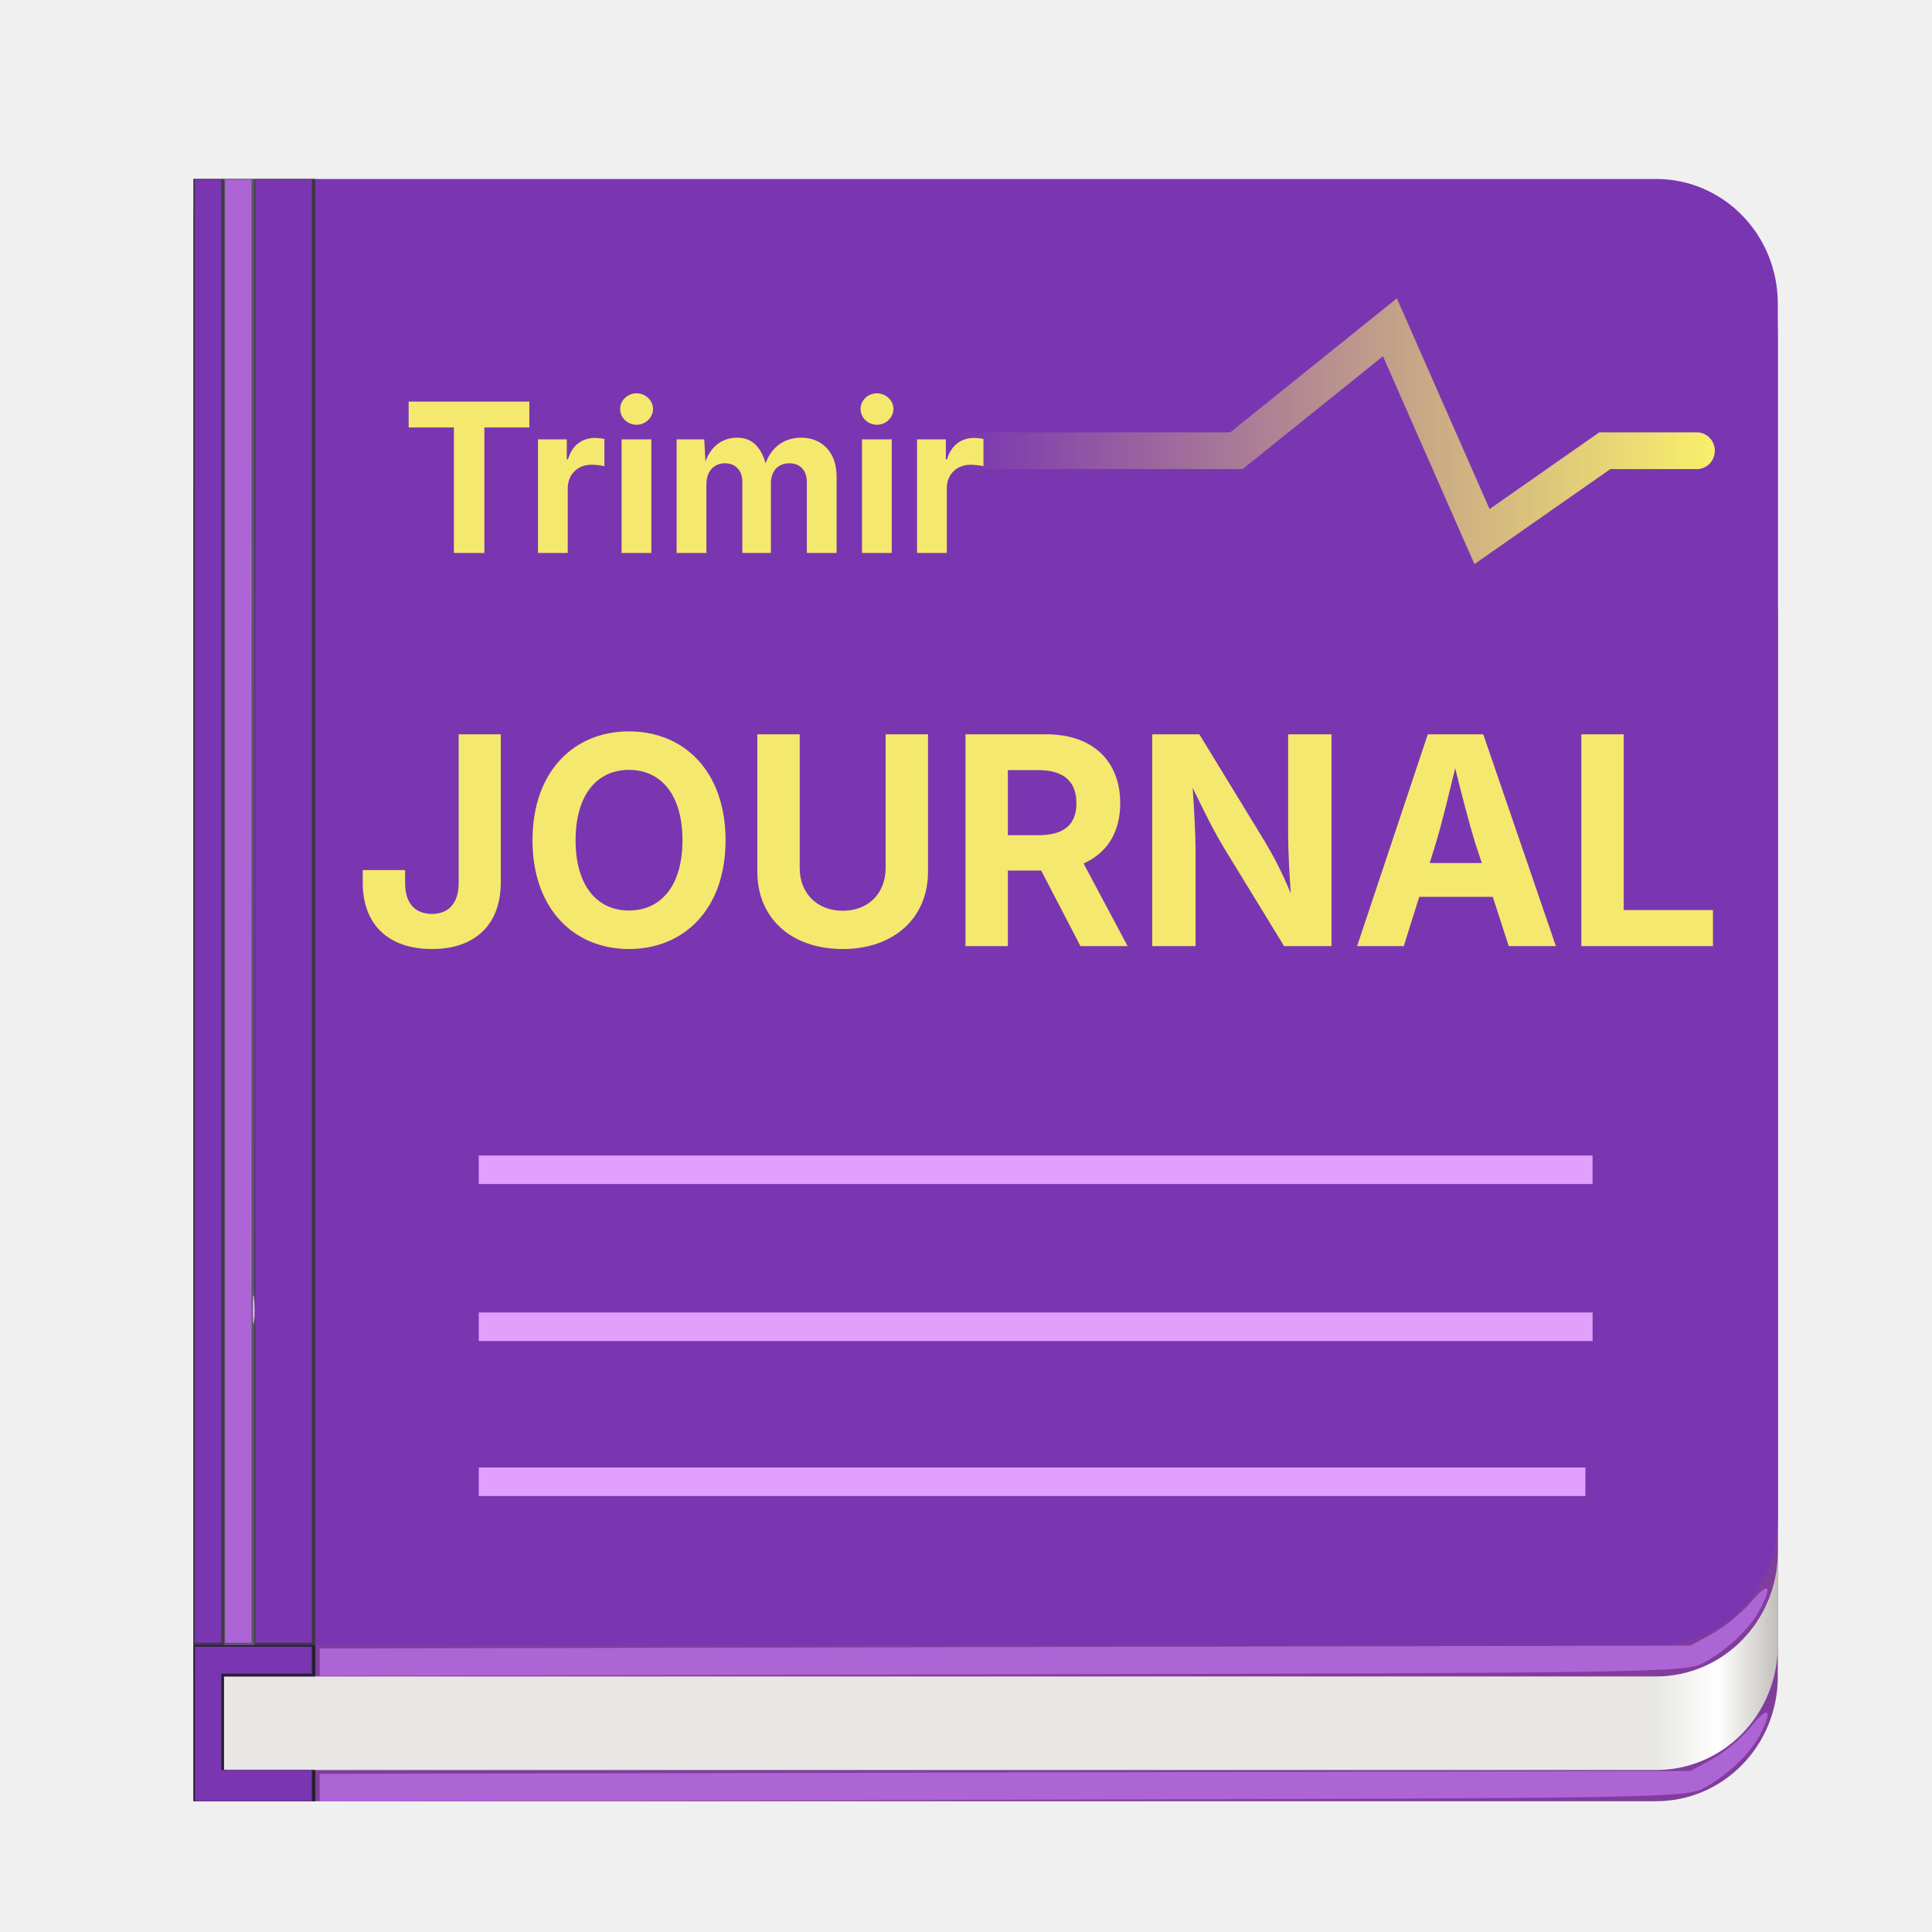
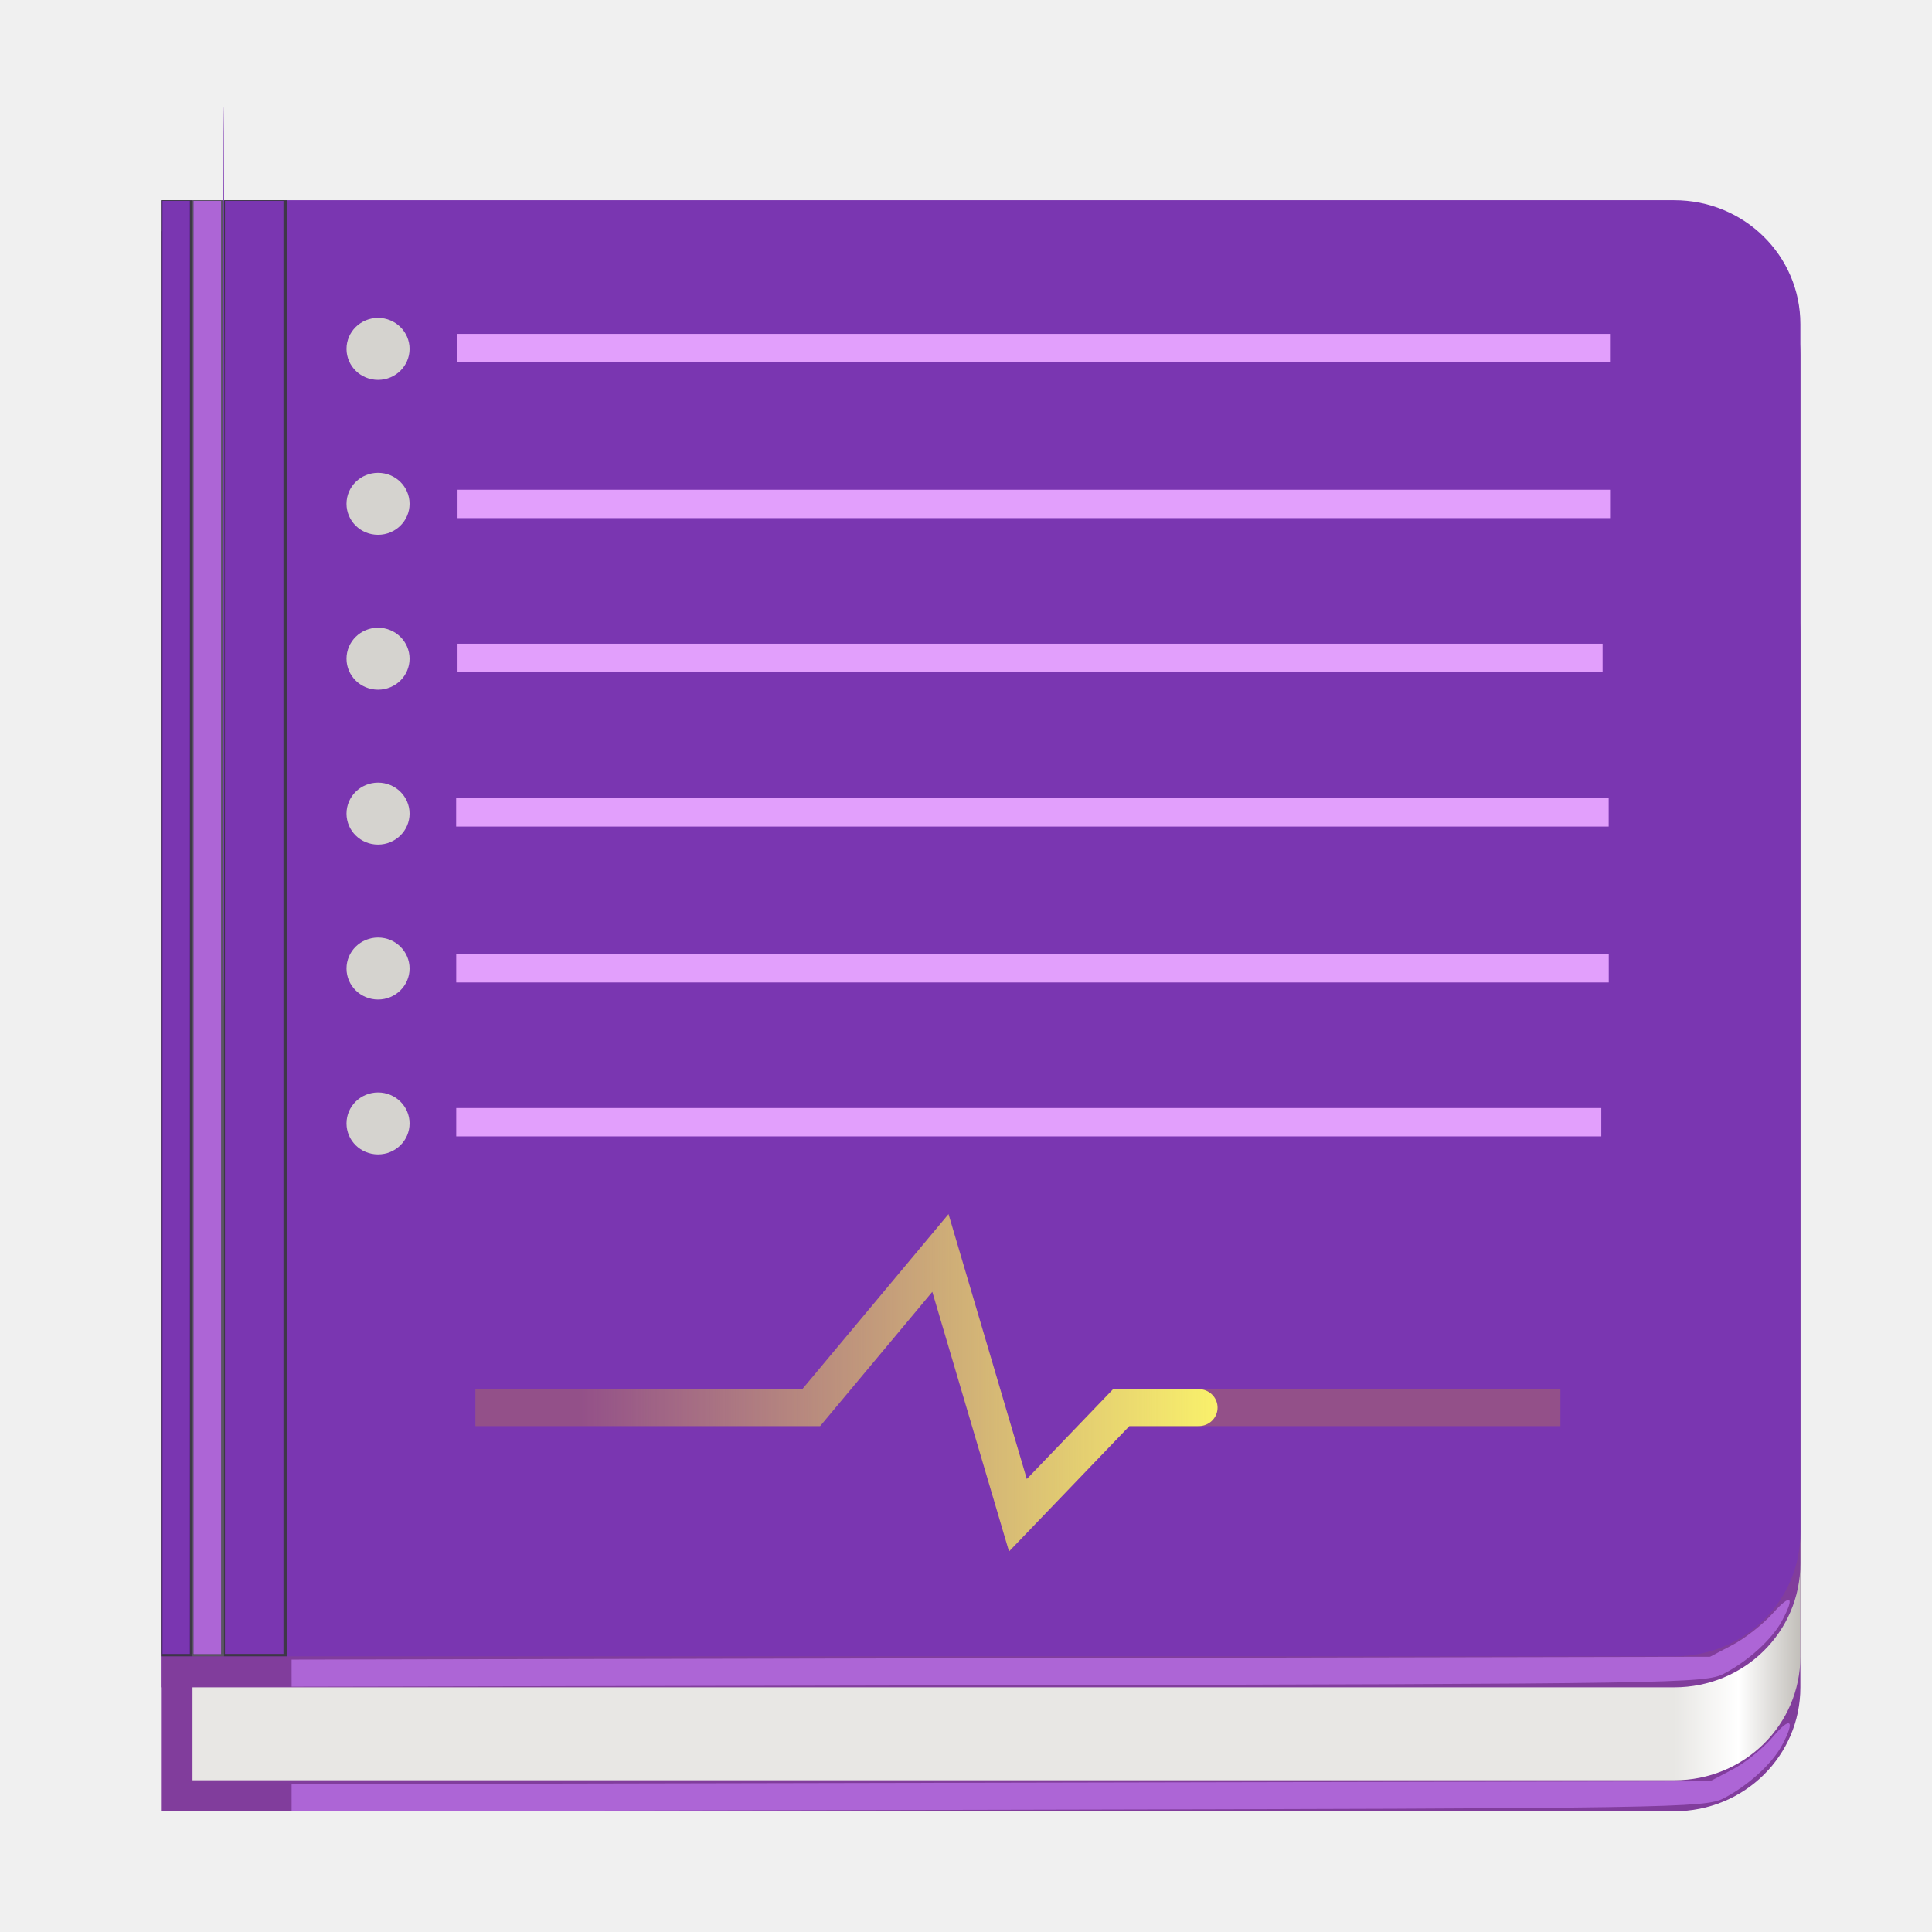
<svg xmlns="http://www.w3.org/2000/svg" xmlns:xlink="http://www.w3.org/1999/xlink" version="1.1" width="48" height="48" id="svg6649">
  <defs id="defs6651">
    <linearGradient id="linearGradient1201">
      <stop id="stop1193" style="stop-color:#ffffff;stop-opacity:1" offset="0" />
      <stop id="stop1195" style="stop-color:#ffffff;stop-opacity:0.235" offset="0.068" />
      <stop id="stop1197" style="stop-color:#ffffff;stop-opacity:0.157" offset="0.947" />
      <stop id="stop1199" style="stop-color:#ffffff;stop-opacity:0.392" offset="1" />
    </linearGradient>
    <linearGradient id="linearGradient854">
      <stop style="stop-color:#667885;stop-opacity:1" offset="0" id="stop850" />
      <stop style="stop-color:#485a6c;stop-opacity:1" offset="1" id="stop852" />
    </linearGradient>
    <linearGradient id="linearGradient3688-166-749">
      <stop id="stop2883" style="stop-color:#181818;stop-opacity:1" offset="0" />
      <stop id="stop2885" style="stop-color:#181818;stop-opacity:0" offset="1" />
    </linearGradient>
    <linearGradient id="linearGradient3702-501-757">
      <stop id="stop2895" style="stop-color:#181818;stop-opacity:0" offset="0" />
      <stop id="stop2897" style="stop-color:#181818;stop-opacity:1" offset="0.5" />
      <stop id="stop2899" style="stop-color:#181818;stop-opacity:0" offset="1" />
    </linearGradient>
    <radialGradient cx="4.993" cy="43.5" r="2.5" fx="4.993" fy="43.5" id="radialGradient3013-6" xlink:href="#linearGradient3688-166-749" gradientUnits="userSpaceOnUse" gradientTransform="matrix(2.003784,0,0,0.8999999,29.98813,4.850003)" />
    <radialGradient cx="4.993" cy="43.5" r="2.5" fx="4.993" fy="43.5" id="radialGradient3015-1" xlink:href="#linearGradient3688-166-749" gradientUnits="userSpaceOnUse" gradientTransform="matrix(2.003784,0,0,0.8999999,-18.01187,-83.15)" />
    <linearGradient xlink:href="#linearGradient854" id="linearGradient856-2" x1="23.528" y1="6.083" x2="23.528" y2="44.233" gradientUnits="userSpaceOnUse" />
    <linearGradient x1="39" y1="6" x2="39" y2="41.945" id="linearGradient3058-5" xlink:href="#linearGradient1201" gradientUnits="userSpaceOnUse" gradientTransform="translate(4e-6,1.000006)" />
    <linearGradient xlink:href="#linearGradient3702-501-757" id="linearGradient1191" gradientUnits="userSpaceOnUse" x1="25.058" y1="47.028" x2="25.058" y2="39.999" gradientTransform="matrix(1.142857,0,0,0.6428571,-3.428569,16.03572)" />
-     <linearGradient xlink:href="#linearGradient1879" id="linearGradient16772" gradientUnits="userSpaceOnUse" gradientTransform="matrix(0.25,0,0,0.25,-865.4083,643.0856)" x1="384" y1="120" x2="416" y2="120" />
+     <linearGradient xlink:href="#linearGradient1879" id="linearGradient1331" gradientUnits="userSpaceOnUse" gradientTransform="matrix(0.25,0,0,0.25,-725.1438,771.0926)" x1="384" y1="120" x2="416" y2="120" />
    <linearGradient id="linearGradient1879">
      <stop id="stop1873" offset="0" style="stop-color:#e8e7e4;stop-opacity:1" />
      <stop style="stop-color:#ffffff;stop-opacity:1" offset="0.511" id="stop1875" />
      <stop id="stop1877" offset="1" style="stop-color:#c2bfba;stop-opacity:1" />
    </linearGradient>
-     <linearGradient xlink:href="#linearGradient985" id="linearGradient16774" gradientUnits="userSpaceOnUse" gradientTransform="matrix(0.2518725,0,0,0.08601759,-841.276,619.0351)" x1="301" y1="33.559" x2="104" y2="33.559" />
+     <linearGradient xlink:href="#linearGradient985" id="linearGradient23456" gradientUnits="userSpaceOnUse" gradientTransform="matrix(0.2048564,0,0,0.1085316,-719.9477,806.3933)" x1="301" y1="33.559" x2="104" y2="33.559" />
    <linearGradient id="linearGradient985">
      <stop id="stop981" offset="0" style="stop-color:#f9f06b;stop-opacity:1" />
      <stop id="stop983" offset="1" style="stop-color:#f9f06b;stop-opacity:0" />
    </linearGradient>
  </defs>
-   <g id="g13297-6" style="display:inline;enable-background:new" transform="matrix(0.3784889,0,0,0.3875457,332.3538,-230.4398)">
-     <g id="g51144">
-       <path id="rect970-4-6-1" d="m -865.408,626.086 v 84 h 96 c 4.432,0 8,-3.568 8,-8 v -68 c 0,-4.432 -3.568,-8 -8,-8 z" style="display:inline;fill:#813d9c;fill-opacity:1;stroke:none;stroke-width:0.377;stroke-linejoin:round;stroke-miterlimit:4;stroke-dasharray:none;stroke-opacity:1;enable-background:new" />
-       <path style="display:inline;fill:url(#linearGradient16772);fill-opacity:1;stroke:none;stroke-width:6;stroke-linecap:butt;stroke-linejoin:miter;stroke-miterlimit:4;stroke-dasharray:none;stroke-dashoffset:0;stroke-opacity:1;marker:none;marker-start:none;marker-mid:none;marker-end:none;paint-order:normal;enable-background:new" d="m -863.408,638.086 v 70 h 94 c 4.432,0 8,-3.568 8,-8 v -54 c 0,-4.432 -3.568,-8 -8,-8 z" id="rect954-3-6-3-2-0" />
-       <path id="rect970-5-3-1-8-6" d="m -865.408,608.086 v 94 h 96 c 4.432,0 8,-3.568 8,-8 v -78 c 0,-4.432 -3.568,-8 -8,-8 z" style="display:inline;fill:#813d9c;fill-opacity:1;stroke:none;stroke-width:0.377;stroke-linejoin:round;stroke-miterlimit:4;stroke-dasharray:none;stroke-opacity:1;enable-background:new" />
-       <path id="rect970-5-4-4-1" d="m -865.408,606.086 v 94 h 96 c 4.432,0 8,-3.568 8,-8 v -78 c 0,-4.432 -3.568,-8 -8,-8 z" style="display:inline;fill:#7a36b1;fill-opacity:1;stroke:none;stroke-width:0.377;stroke-linejoin:round;stroke-miterlimit:4;stroke-dasharray:none;stroke-opacity:1;enable-background:new" />
-       <rect y="606.086" x="-865.408" height="94" width="8" id="rect1073-6-7-5" style="display:inline;fill:#3d3846;fill-opacity:1;stroke:none;stroke-width:4;stroke-linecap:round;stroke-linejoin:round;stroke-miterlimit:4;stroke-dasharray:none;stroke-dashoffset:0;stroke-opacity:1;enable-background:new" />
-       <path id="rect1201-7-2-9" d="m -865.408,700.086 v 10 h 8 v -2 h -6 v -6 h 6 v -2 z" style="display:inline;fill:#241f31;fill-opacity:1;stroke:none;stroke-width:4;stroke-linecap:round;stroke-linejoin:round;stroke-miterlimit:4;stroke-dasharray:none;stroke-dashoffset:0;stroke-opacity:1;enable-background:new" />
-       <path id="path1217-1-4-49" d="m -862.408,700.086 v -94" style="display:inline;opacity:0.15;fill:none;fill-rule:evenodd;stroke:#ffffff;stroke-width:2;stroke-linecap:butt;stroke-linejoin:miter;stroke-miterlimit:4;stroke-dasharray:none;stroke-opacity:1;enable-background:new" />
-       <path style="display:inline;fill:#7a36b1;fill-opacity:1;stroke-width:0.247;enable-background:new" d="M -861.351,653.03 V 606.13 h 1.856 1.856 v 46.899 46.899 h -1.856 -1.856 z" id="path32544-0-0" />
-       <path style="display:inline;fill:#7a36b1;fill-opacity:1;stroke-width:0.247;enable-background:new" d="m -861.477,653.03 c 0,-25.863 0.029,-36.406 0.064,-23.43 0.035,12.976 0.035,34.136 -1e-5,47.023 -0.035,12.886 -0.064,2.27 -0.064,-23.593 z" id="path32620-6-9" />
-       <path style="display:inline;fill:#ad65d6;fill-opacity:1;stroke-width:0.247;enable-background:new" d="M -863.331,653.03 V 606.13 h 0.866 0.866 v 46.899 46.899 h -0.866 -0.866 z" id="path32659-2-1" />
-       <path style="display:inline;fill:#4c158a;fill-opacity:1;stroke-width:0.247;enable-background:new" d="M -865.311,653.03 V 606.13 h 0.866 0.866 v 46.899 46.899 h -0.866 -0.866 z" id="path32735-9-7" />
-       <path style="display:inline;fill:#7a36b1;fill-opacity:1;stroke-width:0.247;enable-background:new" d="m -865.311,705.126 v -4.95 h 3.836 3.836 v 0.866 0.866 h -2.97 -2.97 v 3.094 3.094 h 2.97 2.97 v 0.99 0.99 h -3.836 -3.836 z" id="path32967-9-7" />
-       <path style="display:inline;fill:#7a36b1;fill-opacity:1;stroke-width:0.247;enable-background:new" d="M -863.331,653.03 V 606.13 h 0.866 0.866 v 46.899 46.899 h -0.866 -0.866 z" id="path33332-0-1" />
-       <path style="display:inline;fill:#7a36b1;fill-opacity:1;stroke-width:0.247;enable-background:new" d="M -865.311,653.03 V 606.13 h 0.866 0.866 v 46.899 46.899 h -0.866 -0.866 z" id="path33482-8-1" />
-       <path style="display:inline;fill:#e29ffc;fill-opacity:1;stroke-width:0.247;enable-background:new" d="m -861.521,678.521 c 10e-4,-0.817 0.048,-1.121 0.103,-0.676 0.055,0.445 0.054,1.113 -0.003,1.485 -0.057,0.372 -0.102,0.008 -0.1,-0.809 z" id="path33823-1-5" />
-       <path style="display:inline;fill:#ad65d6;fill-opacity:1;stroke-width:0.247;enable-background:new" d="M -863.331,653.03 V 606.13 h 0.866 0.866 v 46.899 46.899 h -0.866 -0.866 z" id="path33862-3-97" />
-       <text xml:space="preserve" style="font-size:24px;line-height:1.05;font-family:Roboto;-inkscape-font-specification:Roboto;text-align:start;text-anchor:start;display:inline;fill:#f4e96e;fill-opacity:1;enable-background:new" x="-854.92" y="630.062" id="text14366-1-9-7-1-7">
-         <tspan x="-854.92" y="630.062" style="font-style:normal;font-variant:normal;font-weight:bold;font-stretch:normal;font-size:13.333px;font-family:Inter;-inkscape-font-specification:'Inter Bold';text-align:start;text-anchor:start;fill:#f4e96e;fill-opacity:1" id="tspan166193-3-5-0-67"> Trimir</tspan>
-         <tspan x="-854.92" y="655.262" style="font-style:normal;font-variant:normal;font-weight:bold;font-stretch:normal;font-size:18.667px;font-family:Inter;-inkscape-font-specification:'Inter Bold';text-align:start;text-anchor:start;fill:#f4e96e;fill-opacity:1" id="tspan46341-3">JOURNAL</tspan>
-       </text>
-       <path id="path1092-6-1-3-7-5-1-0-0-7-0-6-7-3-6" style="display:inline;fill:none;stroke:url(#linearGradient16774);stroke-width:2.355;stroke-linecap:round;stroke-linejoin:miter;stroke-miterlimit:10;stroke-dasharray:none;stroke-opacity:1;enable-background:new" d="m -823.141,623.508 h 26.195 l 10.075,-7.914 6.045,13.419 8.06,-5.505 h 6.045" />
-       <path style="display:inline;fill:#e29ffc;fill-opacity:1;stroke-width:0.153;enable-background:new" d="m -846.679,689.605 v -0.915 h 36.32 36.32 v 0.915 0.915 h -36.32 -36.32 z" id="path209464-7-0-1-7-4-4-5" />
-       <a id="a211277-8-1-0-6" transform="matrix(0.9341682,0,0,1,-208.2805,229.3641)" style="display:inline;fill:#e29ffc;enable-background:new">
-         <path style="display:inline;fill:#e29ffc;fill-opacity:1;stroke-width:0.159;enable-background:new" d="m -683.387,450.303 v -0.915 h 39.133 39.133 v 0.915 0.915 h -39.133 -39.133 z" id="path209464-7-0-1-0-4-8-3-3" />
-       </a>
-       <a id="a211277-1-5-5-9-9" transform="matrix(0.9341682,0,0,1,-208.2851,219.3019)" style="display:inline;fill:#e29ffc;enable-background:new">
-         <path style="display:inline;fill:#e29ffc;fill-opacity:1;stroke-width:0.159;enable-background:new" d="m -683.387,450.303 v -0.915 h 39.133 39.133 v 0.915 0.915 h -39.133 -39.133 z" id="path209464-7-0-1-0-3-0-9-1-4" />
-       </a>
-       <path style="fill:#ad65d6;fill-opacity:1;stroke-width:0.349" d="m -857.123,701.171 v -0.875 l 44.992,-0.092 44.992,-0.092 1.431,-0.766 c 0.787,-0.421 1.927,-1.331 2.534,-2.022 1.165,-1.326 1.433,-1.13 0.61,0.446 -0.629,1.203 -2.137,2.605 -3.7,3.437 -1.172,0.624 -3.082,0.655 -46.04,0.745 l -44.817,0.094 z" id="path28190-9-8" />
-       <path style="fill:#ad65d6;fill-opacity:1;stroke-width:0.349" d="m -857.123,709.209 v -0.876 l 44.992,-0.092 44.992,-0.092 1.451,-0.776 c 0.798,-0.427 1.938,-1.367 2.534,-2.089 1.13,-1.37 1.436,-1.098 0.589,0.524 -0.629,1.203 -2.137,2.605 -3.7,3.437 -1.172,0.624 -3.083,0.655 -46.04,0.746 l -44.817,0.095 z" id="path28229-6-12" />
+   <rect style="opacity:0.35;fill:none;stroke:url(#linearGradient3058-5);stroke-width:1;stroke-linecap:round;stroke-linejoin:round;stroke-miterlimit:4;stroke-dasharray:none;stroke-dashoffset:0;stroke-opacity:1" id="rect6741-2" y="6.5" x="5.5" ry="3" rx="3" height="37" width="37" />
+   <g id="g27772" style="display:inline;enable-background:new" transform="matrix(0.3916354,0,0,0.3848602,287.9919,-277.5485)">
+     <path id="rect970-4-6-1-2" d="m -725.144,754.093 v 84 h 96 c 4.432,0 8,-3.568 8,-8 v -68 c 0,-4.432 -3.568,-8 -8,-8 z" style="display:inline;fill:#813d9c;fill-opacity:1;stroke:none;stroke-width:0.377;stroke-linejoin:round;stroke-miterlimit:4;stroke-dasharray:none;stroke-opacity:1;enable-background:new" />
+     <path style="display:inline;fill:url(#linearGradient1331);fill-opacity:1;stroke:none;stroke-width:6;stroke-linecap:butt;stroke-linejoin:miter;stroke-miterlimit:4;stroke-dasharray:none;stroke-dashoffset:0;stroke-opacity:1;marker:none;marker-start:none;marker-mid:none;marker-end:none;paint-order:normal;enable-background:new" d="m -723.144,766.093 v 70 h 94 c 4.432,0 8,-3.568 8,-8 v -54 c 0,-4.432 -3.568,-8 -8,-8 z" id="rect954-3-6-3-2-0-9" />
+     <path id="rect970-5-3-1-8-6-1" d="m -725.144,736.093 v 94 h 96 c 4.432,0 8,-3.568 8,-8 v -78 c 0,-4.432 -3.568,-8 -8,-8 z" style="display:inline;fill:#813d9c;fill-opacity:1;stroke:none;stroke-width:0.377;stroke-linejoin:round;stroke-miterlimit:4;stroke-dasharray:none;stroke-opacity:1;enable-background:new" />
+     <path id="rect970-5-4-4-1-2" d="m -725.144,734.093 v 94 h 96 c 4.432,0 8,-3.568 8,-8 v -78 c 0,-4.432 -3.568,-8 -8,-8 z" style="display:inline;fill:#7a36b1;fill-opacity:1;stroke:none;stroke-width:0.377;stroke-linejoin:round;stroke-miterlimit:4;stroke-dasharray:none;stroke-opacity:1;enable-background:new" />
+     <rect y="734.093" x="-725.144" height="94" width="8" id="rect1073-6-7-5-7" style="display:inline;fill:#3d3846;fill-opacity:1;stroke:none;stroke-width:4;stroke-linecap:round;stroke-linejoin:round;stroke-miterlimit:4;stroke-dasharray:none;stroke-dashoffset:0;stroke-opacity:1;enable-background:new" />
+     <path id="path1217-1-4-49-9" d="m -722.144,828.093 v -94" style="display:inline;opacity:0.15;fill:none;fill-rule:evenodd;stroke:#ffffff;stroke-width:2;stroke-linecap:butt;stroke-linejoin:miter;stroke-miterlimit:4;stroke-dasharray:none;stroke-opacity:1;enable-background:new" />
+     <path style="display:inline;fill:#7a36b1;fill-opacity:1;stroke-width:0.247;enable-background:new" d="m -721.086,781.037 v -46.899 h 1.856 1.856 v 46.899 46.899 h -1.856 -1.856 z" id="path32544-0-0-3" />
+     <path style="display:inline;fill:#7a36b1;fill-opacity:1;stroke-width:0.247;enable-background:new" d="m -721.212,757.037 c 0,-25.863 0.029,-36.406 0.064,-23.43 0.035,12.976 0.035,34.136 -1e-5,47.023 -0.035,12.886 -0.064,2.27 -0.064,-23.593 z" id="path32620-6-9-6" />
+     <path style="display:inline;fill:#ad65d6;fill-opacity:1;stroke-width:0.247;enable-background:new" d="m -723.066,781.037 v -46.899 h 0.866 0.866 v 46.899 46.899 h -0.866 -0.866 z" id="path32659-2-1-0" />
+     <path style="display:inline;fill:#4c158a;fill-opacity:1;stroke-width:0.247;enable-background:new" d="m -725.046,781.037 v -46.899 h 0.866 0.866 v 46.899 46.899 h -0.866 -0.866 z" id="path32735-9-7-6" />
+     <path style="display:inline;fill:#7a36b1;fill-opacity:1;stroke-width:0.247;enable-background:new" d="m -723.066,781.037 v -46.899 h 0.866 0.866 v 46.899 46.899 h -0.866 -0.866 z" id="path33332-0-1-6" />
+     <path style="display:inline;fill:#7a36b1;fill-opacity:1;stroke-width:0.247;enable-background:new" d="m -725.046,781.037 v -46.899 h 0.866 0.866 v 46.899 46.899 h -0.866 -0.866 z" id="path33482-8-1-1" />
+     <path style="display:inline;fill:#ad65d6;fill-opacity:1;stroke-width:0.247;enable-background:new" d="m -723.066,781.037 v -46.899 h 0.866 0.866 v 46.899 46.899 h -0.866 -0.866 z" id="path33862-3-97-7" />
+     <path style="display:inline;fill:#e29ffc;fill-opacity:1;stroke-width:0.153;enable-background:new" d="m -706.414,793.612 v -0.915 h 36.32 36.32 v 0.915 0.915 h -36.32 -36.32 z" id="path209464-7-0-1-7-4-4-5-3" />
+     <a id="a211277-8-1-0-6-7" transform="matrix(0.9341682,0,0,1,-68.016,333.3711)" style="display:inline;fill:#e29ffc;enable-background:new">
+       <path style="display:inline;fill:#e29ffc;fill-opacity:1;stroke-width:0.159;enable-background:new" d="m -683.387,450.303 v -0.915 h 39.133 39.133 v 0.915 0.915 h -39.133 -39.133 z" id="path209464-7-0-1-0-4-8-3-3-5" />
+     </a>
+     <a id="a211277-1-5-5-9-9-9" transform="matrix(0.9341682,0,0,1,-68.02059,323.309)" style="display:inline;fill:#e29ffc;enable-background:new">
+       <path style="display:inline;fill:#e29ffc;fill-opacity:1;stroke-width:0.159;enable-background:new" d="m -683.387,450.303 v -0.915 h 39.133 39.133 v 0.915 0.915 h -39.133 -39.133 z" id="path209464-7-0-1-0-3-0-9-1-4-2" />
+     </a>
+     <path style="display:inline;fill:#e29ffc;fill-opacity:1;stroke-width:0.153;enable-background:new" d="m -706.331,763.637 v -0.915 h 36.32 36.32 v 0.915 0.915 h -36.32 -36.32 z" id="path209464-7-0-1-7-4-4-5-3-7" />
+     <a id="a211277-8-1-0-6-7-3" transform="matrix(0.9341682,0,0,1,-67.93248,303.3967)" style="display:inline;fill:#e29ffc;enable-background:new">
+       <path style="display:inline;fill:#e29ffc;fill-opacity:1;stroke-width:0.159;enable-background:new" d="m -683.387,450.303 v -0.915 h 39.133 39.133 v 0.915 0.915 h -39.133 -39.133 z" id="path209464-7-0-1-0-4-8-3-3-5-6" />
+     </a>
+     <a id="a211277-1-5-5-9-9-9-1" transform="matrix(0.9341682,0,0,1,-67.93707,293.3345)" style="display:inline;fill:#e29ffc;enable-background:new">
+       <path style="display:inline;fill:#e29ffc;fill-opacity:1;stroke-width:0.159;enable-background:new" d="m -683.387,450.303 v -0.915 h 39.133 39.133 v 0.915 0.915 h -39.133 -39.133 z" id="path209464-7-0-1-0-3-0-9-1-4-2-2" />
+     </a>
+     <path style="fill:#ad65d6;fill-opacity:1;stroke-width:0.349" d="m -716.858,829.178 v -0.875 l 44.992,-0.092 44.992,-0.092 1.431,-0.766 c 0.787,-0.421 1.927,-1.331 2.534,-2.022 1.165,-1.326 1.433,-1.13 0.61,0.446 -0.629,1.203 -2.137,2.605 -3.7,3.437 -1.172,0.624 -3.082,0.655 -46.04,0.745 l -44.817,0.094 z" id="path28190-9-8-2" />
+     <path style="fill:#ad65d6;fill-opacity:1;stroke-width:0.349" d="m -716.858,837.217 v -0.876 l 44.992,-0.092 44.992,-0.092 1.451,-0.776 c 0.798,-0.427 1.938,-1.367 2.534,-2.089 1.13,-1.37 1.436,-1.098 0.589,0.524 -0.629,1.203 -2.137,2.605 -3.7,3.437 -1.172,0.624 -3.083,0.655 -46.04,0.746 l -44.817,0.095 z" id="path28229-6-12-8" />
+     <g id="g13431" transform="translate(2,-22.7952)">
+       <circle r="2" cy="816.486" cx="-713.374" id="circle1505-1-2" style="vector-effect:none;fill:#d5d3cf;fill-opacity:1;stroke:none;stroke-width:8;stroke-linecap:butt;stroke-linejoin:round;stroke-miterlimit:4;stroke-dasharray:none;stroke-dashoffset:0;stroke-opacity:1" />
+       <circle style="vector-effect:none;fill:#d5d3cf;fill-opacity:1;stroke:none;stroke-width:8;stroke-linecap:butt;stroke-linejoin:round;stroke-miterlimit:4;stroke-dasharray:none;stroke-dashoffset:0;stroke-opacity:1" id="circle1507-7-9" cx="-713.374" cy="806.486" r="2" />
+       <circle r="2" cy="796.486" cx="-713.374" id="circle1509-2-3" style="vector-effect:none;fill:#d5d3cf;fill-opacity:1;stroke:none;stroke-width:8;stroke-linecap:butt;stroke-linejoin:round;stroke-miterlimit:4;stroke-dasharray:none;stroke-dashoffset:0;stroke-opacity:1" />
+       <circle style="vector-effect:none;fill:#d5d3cf;fill-opacity:1;stroke:none;stroke-width:8;stroke-linecap:butt;stroke-linejoin:round;stroke-miterlimit:4;stroke-dasharray:none;stroke-dashoffset:0;stroke-opacity:1" id="circle1511-7-9" cx="-713.374" cy="786.486" r="2" />
+       <circle r="2" cy="776.486" cx="-713.374" id="circle1513-9-2-0" style="vector-effect:none;fill:#d5d3cf;fill-opacity:1;stroke:none;stroke-width:8;stroke-linecap:butt;stroke-linejoin:round;stroke-miterlimit:4;stroke-dasharray:none;stroke-dashoffset:0;stroke-opacity:1" />
+       <circle style="vector-effect:none;fill:#d5d3cf;fill-opacity:1;stroke:none;stroke-width:8;stroke-linecap:butt;stroke-linejoin:round;stroke-miterlimit:4;stroke-dasharray:none;stroke-dashoffset:0;stroke-opacity:1" id="circle1515-2-8" cx="-713.374" cy="766.486" r="2" />
    </g>
+     <path id="path1092-6-1-3-7-5-5-1-4" style="display:inline;opacity:0.236;fill:none;stroke:#e5a50a;stroke-width:2.386;stroke-linecap:butt;stroke-linejoin:miter;stroke-miterlimit:10;stroke-dasharray:none;stroke-opacity:1;enable-background:new" d="m -705.198,812.037 h 21.305 l 8.194,-9.985 4.917,16.931 6.555,-6.946 h 27.86" />
+     <path id="path1092-6-1-3-7-5-1-0-0-3" style="display:inline;fill:none;stroke:url(#linearGradient23456);stroke-width:2.386;stroke-linecap:round;stroke-linejoin:miter;stroke-miterlimit:10;stroke-dasharray:none;stroke-opacity:1;enable-background:new" d="m -705.198,812.037 h 21.305 l 8.194,-9.985 4.917,16.931 6.555,-6.946 h 4.917" />
  </g>
</svg>
